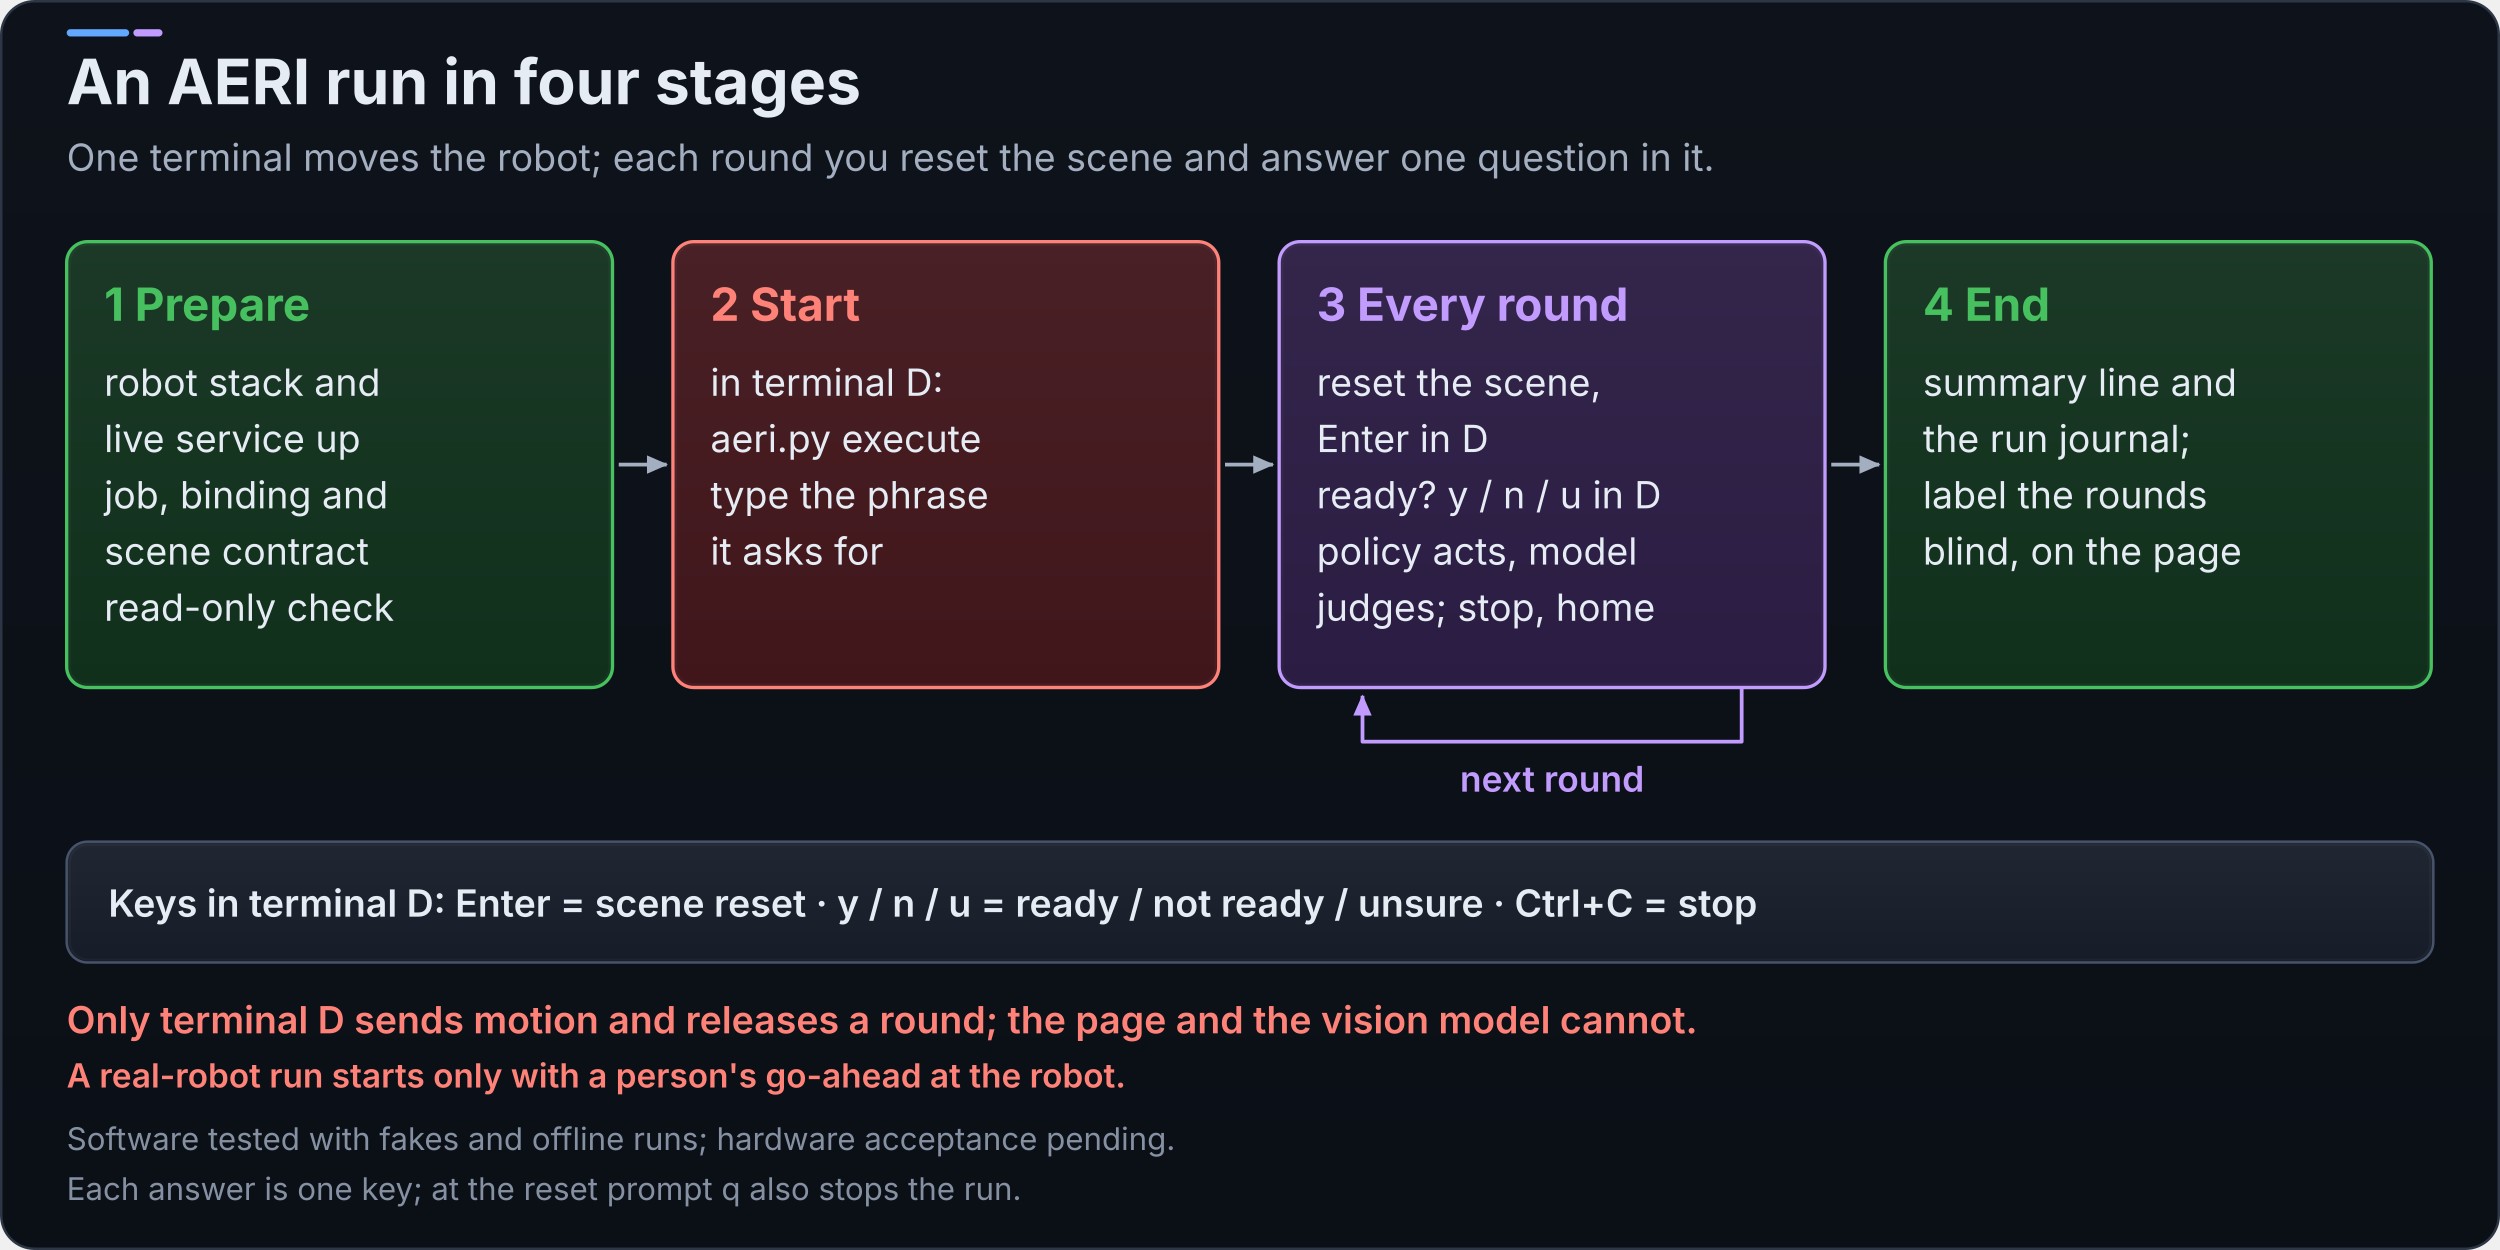
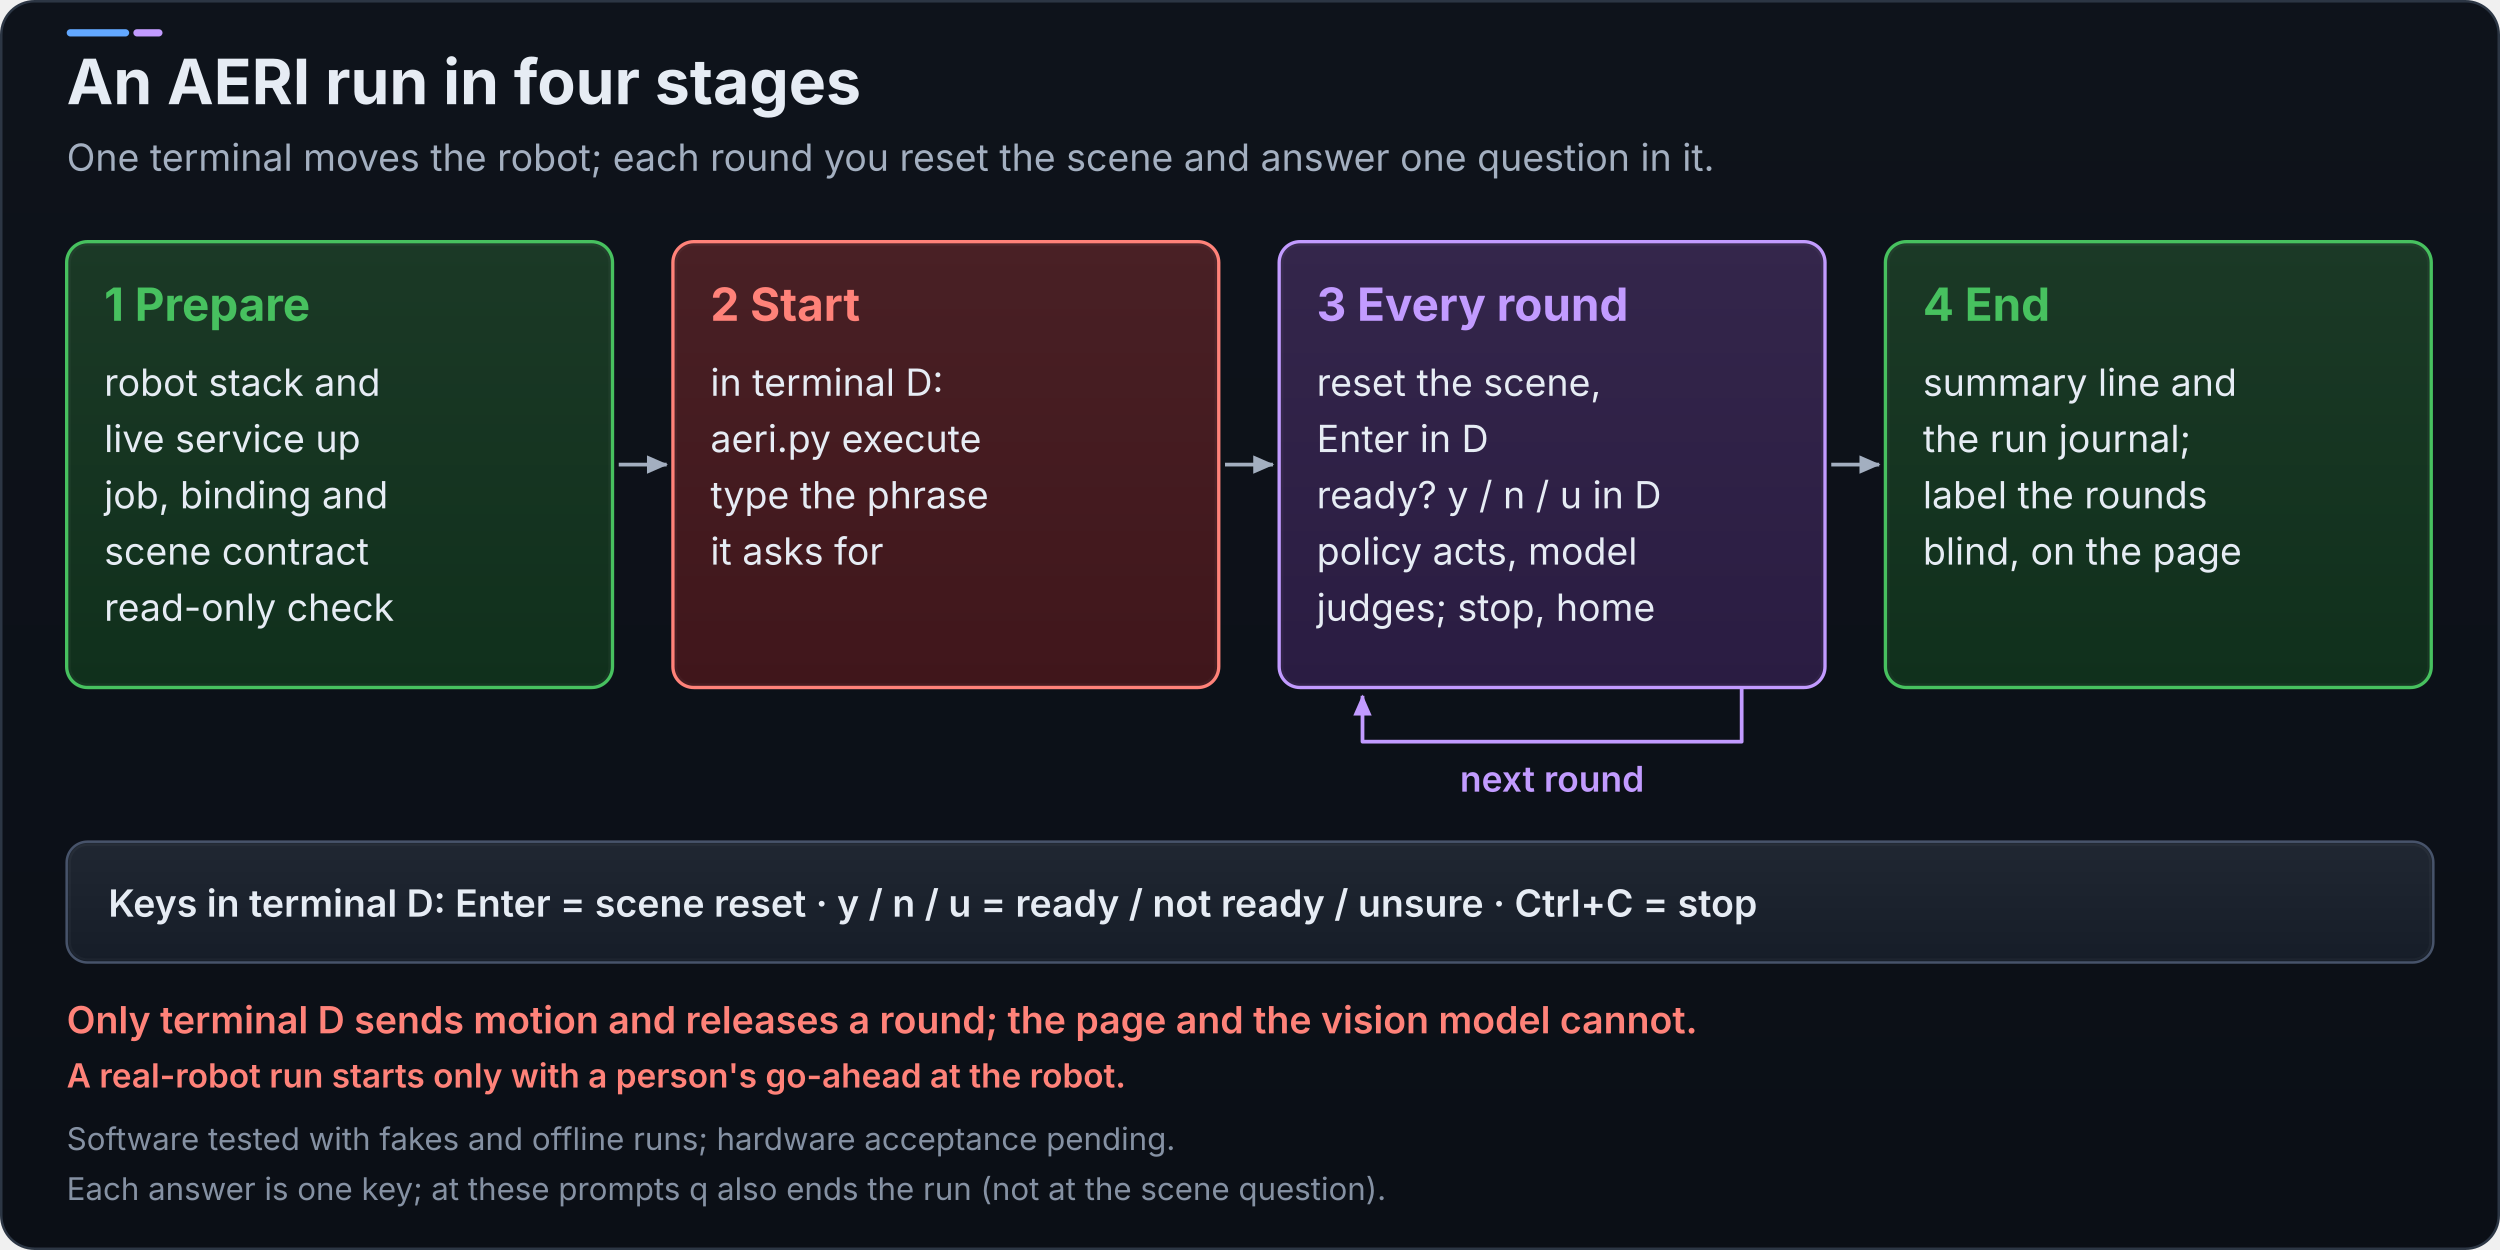
<svg xmlns="http://www.w3.org/2000/svg" viewBox="0 0 1200 600" width="1200" height="600" role="img" aria-labelledby="t d">
  <defs>
    <style>@media (prefers-reduced-motion: reduce) { * { animation: none !important; } }</style>
    <marker id="a_soft" viewBox="0 0 10 10" refX="8.5" refY="5" markerWidth="7" markerHeight="7" orient="auto">
      <path d="M1 1.5 L9 5 L1 8.5 Z" fill="#a3afc0" />
    </marker>
    <marker id="a_system" viewBox="0 0 10 10" refX="8.5" refY="5" markerWidth="7" markerHeight="7" orient="auto">
      <path d="M1 1.5 L9 5 L1 8.5 Z" fill="#c29bff" />
    </marker>
    <linearGradient id="g_box" x1="0" y1="0" x2="0" y2="1">
      <stop offset="0" stop-color="#202732" />
      <stop offset="1" stop-color="#161d28" />
    </linearGradient>
    <linearGradient id="g_danger" x1="0" y1="0" x2="0" y2="1">
      <stop offset="0" stop-color="#492025" />
      <stop offset="1" stop-color="#40161b" />
    </linearGradient>
    <linearGradient id="g_person" x1="0" y1="0" x2="0" y2="1">
      <stop offset="0" stop-color="#1b3926" />
      <stop offset="1" stop-color="#10301c" />
    </linearGradient>
    <linearGradient id="g_system" x1="0" y1="0" x2="0" y2="1">
      <stop offset="0" stop-color="#34264b" />
      <stop offset="1" stop-color="#2a1c42" />
    </linearGradient>
    <linearGradient id="g_panel" x1="0" y1="0" x2="0" y2="1">
      <stop offset="0" stop-color="#0e131b" />
      <stop offset="1" stop-color="#0b0f16" />
    </linearGradient>
  </defs>
  <rect x="0.6" y="0.6" width="1198.8" height="598.8" rx="16" fill="url(#g_panel)" stroke="#2c3644" stroke-width="1.2" />
  <rect x="32" y="14" width="30" height="3.5" rx="1.75" fill="#62a8ff" />
  <rect x="64" y="14" width="14" height="3.5" rx="1.75" fill="#c29bff" />
  <text x="32" y="50" font-family="Inter, -apple-system, 'Segoe UI', Roboto, 'Noto Sans', Helvetica, Arial, sans-serif" font-size="30" font-weight="700" text-anchor="start" fill="#e6ecf4">An AERI run in four stages</text>
  <text x="32" y="82" font-family="Inter, -apple-system, 'Segoe UI', Roboto, 'Noto Sans', Helvetica, Arial, sans-serif" font-size="18" font-weight="400" text-anchor="start" fill="#a3afc0">One terminal moves the robot; each round you reset the scene and answer one question in it.</text>
  <rect x="32" y="116" width="262" height="214" rx="10" fill="url(#g_person)" stroke="#47c15f" stroke-width="1.6" />
  <rect x="33.5" y="117.5" width="259" height="211" rx="8.5" fill="none" stroke="#ffffff" stroke-opacity="0.035" stroke-width="1" />
  <text x="50" y="154" font-family="Inter, -apple-system, 'Segoe UI', Roboto, 'Noto Sans', Helvetica, Arial, sans-serif" font-size="22" font-weight="700" text-anchor="start" fill="#47c15f">1  Prepare</text>
  <text x="50" y="190" font-family="Inter, -apple-system, 'Segoe UI', Roboto, 'Noto Sans', Helvetica, Arial, sans-serif" font-size="18" font-weight="400" text-anchor="start" fill="#e6ecf4">robot stack and</text>
  <text x="50" y="217" font-family="Inter, -apple-system, 'Segoe UI', Roboto, 'Noto Sans', Helvetica, Arial, sans-serif" font-size="18" font-weight="400" text-anchor="start" fill="#e6ecf4">live service up</text>
  <text x="50" y="244" font-family="Inter, -apple-system, 'Segoe UI', Roboto, 'Noto Sans', Helvetica, Arial, sans-serif" font-size="18" font-weight="400" text-anchor="start" fill="#e6ecf4">job, binding and</text>
  <text x="50" y="271" font-family="Inter, -apple-system, 'Segoe UI', Roboto, 'Noto Sans', Helvetica, Arial, sans-serif" font-size="18" font-weight="400" text-anchor="start" fill="#e6ecf4">scene contract</text>
  <text x="50" y="298" font-family="Inter, -apple-system, 'Segoe UI', Roboto, 'Noto Sans', Helvetica, Arial, sans-serif" font-size="18" font-weight="400" text-anchor="start" fill="#e6ecf4">read-only check</text>
  <path d="M297 223.0 L320 223.0" fill="none" stroke="#a3afc0" stroke-width="1.8" stroke-linejoin="round" marker-end="url(#a_soft)" />
  <rect x="323" y="116" width="262" height="214" rx="10" fill="url(#g_danger)" stroke="#ff8279" stroke-width="1.6" />
  <rect x="324.5" y="117.5" width="259" height="211" rx="8.5" fill="none" stroke="#ffffff" stroke-opacity="0.035" stroke-width="1" />
  <text x="341" y="154" font-family="Inter, -apple-system, 'Segoe UI', Roboto, 'Noto Sans', Helvetica, Arial, sans-serif" font-size="22" font-weight="700" text-anchor="start" fill="#ff8279">2  Start</text>
  <text x="341" y="190" font-family="Inter, -apple-system, 'Segoe UI', Roboto, 'Noto Sans', Helvetica, Arial, sans-serif" font-size="18" font-weight="400" text-anchor="start" fill="#e6ecf4">in terminal D:</text>
  <text x="341" y="217" font-family="Inter, -apple-system, 'Segoe UI', Roboto, 'Noto Sans', Helvetica, Arial, sans-serif" font-size="18" font-weight="400" text-anchor="start" fill="#e6ecf4">aeri.py execute</text>
  <text x="341" y="244" font-family="Inter, -apple-system, 'Segoe UI', Roboto, 'Noto Sans', Helvetica, Arial, sans-serif" font-size="18" font-weight="400" text-anchor="start" fill="#e6ecf4">type the phrase</text>
  <text x="341" y="271" font-family="Inter, -apple-system, 'Segoe UI', Roboto, 'Noto Sans', Helvetica, Arial, sans-serif" font-size="18" font-weight="400" text-anchor="start" fill="#e6ecf4">it asks for</text>
  <path d="M588 223.0 L611 223.0" fill="none" stroke="#a3afc0" stroke-width="1.8" stroke-linejoin="round" marker-end="url(#a_soft)" />
  <rect x="614" y="116" width="262" height="214" rx="10" fill="url(#g_system)" stroke="#c29bff" stroke-width="1.6" />
  <rect x="615.5" y="117.5" width="259" height="211" rx="8.5" fill="none" stroke="#ffffff" stroke-opacity="0.035" stroke-width="1" />
  <text x="632" y="154" font-family="Inter, -apple-system, 'Segoe UI', Roboto, 'Noto Sans', Helvetica, Arial, sans-serif" font-size="22" font-weight="700" text-anchor="start" fill="#c29bff">3  Every round</text>
  <text x="632" y="190" font-family="Inter, -apple-system, 'Segoe UI', Roboto, 'Noto Sans', Helvetica, Arial, sans-serif" font-size="18" font-weight="400" text-anchor="start" fill="#e6ecf4">reset the scene,</text>
  <text x="632" y="217" font-family="Inter, -apple-system, 'Segoe UI', Roboto, 'Noto Sans', Helvetica, Arial, sans-serif" font-size="18" font-weight="400" text-anchor="start" fill="#e6ecf4">Enter in D</text>
  <text x="632" y="244" font-family="Inter, -apple-system, 'Segoe UI', Roboto, 'Noto Sans', Helvetica, Arial, sans-serif" font-size="18" font-weight="400" text-anchor="start" fill="#e6ecf4">ready? y / n / u in D</text>
  <text x="632" y="271" font-family="Inter, -apple-system, 'Segoe UI', Roboto, 'Noto Sans', Helvetica, Arial, sans-serif" font-size="18" font-weight="400" text-anchor="start" fill="#e6ecf4">policy acts, model</text>
  <text x="632" y="298" font-family="Inter, -apple-system, 'Segoe UI', Roboto, 'Noto Sans', Helvetica, Arial, sans-serif" font-size="18" font-weight="400" text-anchor="start" fill="#e6ecf4">judges; stop, home</text>
  <path d="M879 223.0 L902 223.0" fill="none" stroke="#a3afc0" stroke-width="1.8" stroke-linejoin="round" marker-end="url(#a_soft)" />
  <rect x="905" y="116" width="262" height="214" rx="10" fill="url(#g_person)" stroke="#47c15f" stroke-width="1.6" />
  <rect x="906.5" y="117.5" width="259" height="211" rx="8.5" fill="none" stroke="#ffffff" stroke-opacity="0.035" stroke-width="1" />
  <text x="923" y="154" font-family="Inter, -apple-system, 'Segoe UI', Roboto, 'Noto Sans', Helvetica, Arial, sans-serif" font-size="22" font-weight="700" text-anchor="start" fill="#47c15f">4  End</text>
  <text x="923" y="190" font-family="Inter, -apple-system, 'Segoe UI', Roboto, 'Noto Sans', Helvetica, Arial, sans-serif" font-size="18" font-weight="400" text-anchor="start" fill="#e6ecf4">summary line and</text>
  <text x="923" y="217" font-family="Inter, -apple-system, 'Segoe UI', Roboto, 'Noto Sans', Helvetica, Arial, sans-serif" font-size="18" font-weight="400" text-anchor="start" fill="#e6ecf4">the run journal;</text>
  <text x="923" y="244" font-family="Inter, -apple-system, 'Segoe UI', Roboto, 'Noto Sans', Helvetica, Arial, sans-serif" font-size="18" font-weight="400" text-anchor="start" fill="#e6ecf4">label the rounds</text>
  <text x="923" y="271" font-family="Inter, -apple-system, 'Segoe UI', Roboto, 'Noto Sans', Helvetica, Arial, sans-serif" font-size="18" font-weight="400" text-anchor="start" fill="#e6ecf4">blind, on the page</text>
  <path d="M836 330 L836 356 L654 356 L654 334" fill="none" stroke="#c29bff" stroke-width="1.8" stroke-linejoin="round" marker-end="url(#a_system)" />
  <text x="745.0" y="380" font-family="Inter, -apple-system, 'Segoe UI', Roboto, 'Noto Sans', Helvetica, Arial, sans-serif" font-size="17" font-weight="600" text-anchor="middle" fill="#c29bff">next round</text>
  <rect x="32" y="404" width="1136" height="58" rx="10" fill="url(#g_box)" stroke="#47536a" stroke-width="1.2" />
  <rect x="33.5" y="405.5" width="1133" height="55" rx="8.5" fill="none" stroke="#ffffff" stroke-opacity="0.035" stroke-width="1" />
  <text x="52" y="440" font-family="Inter, -apple-system, 'Segoe UI', Roboto, 'Noto Sans', Helvetica, Arial, sans-serif" font-size="18" font-weight="600" text-anchor="start" fill="#e6ecf4">Keys in terminal D:  Enter = scene reset  ·  y / n / u = ready / not ready / unsure  ·  Ctrl+C = stop</text>
  <text x="32" y="496" font-family="Inter, -apple-system, 'Segoe UI', Roboto, 'Noto Sans', Helvetica, Arial, sans-serif" font-size="18" font-weight="600" text-anchor="start" fill="#ff8279">Only terminal D sends motion and releases a round; the page and the vision model cannot.</text>
  <text x="32" y="522" font-family="Inter, -apple-system, 'Segoe UI', Roboto, 'Noto Sans', Helvetica, Arial, sans-serif" font-size="16" font-weight="600" text-anchor="start" fill="#ff8279">A real-robot run starts only with a person's go-ahead at the robot.</text>
  <text x="32" y="552" font-family="Inter, -apple-system, 'Segoe UI', Roboto, 'Noto Sans', Helvetica, Arial, sans-serif" font-size="15" font-weight="400" text-anchor="start" fill="#8591a3">Software tested with fakes and offline runs; hardware acceptance pending.</text>
-   <text x="32" y="576" font-family="Inter, -apple-system, 'Segoe UI', Roboto, 'Noto Sans', Helvetica, Arial, sans-serif" font-size="15" font-weight="400" text-anchor="start" fill="#8591a3">Each answer is one key; at the reset prompt q also stops the run.</text>
+   <text x="32" y="576" font-family="Inter, -apple-system, 'Segoe UI', Roboto, 'Noto Sans', Helvetica, Arial, sans-serif" font-size="15" font-weight="400" text-anchor="start" fill="#8591a3">Each answer is one key; at these prompts q also ends the run (not at the scene question).</text>
</svg>
